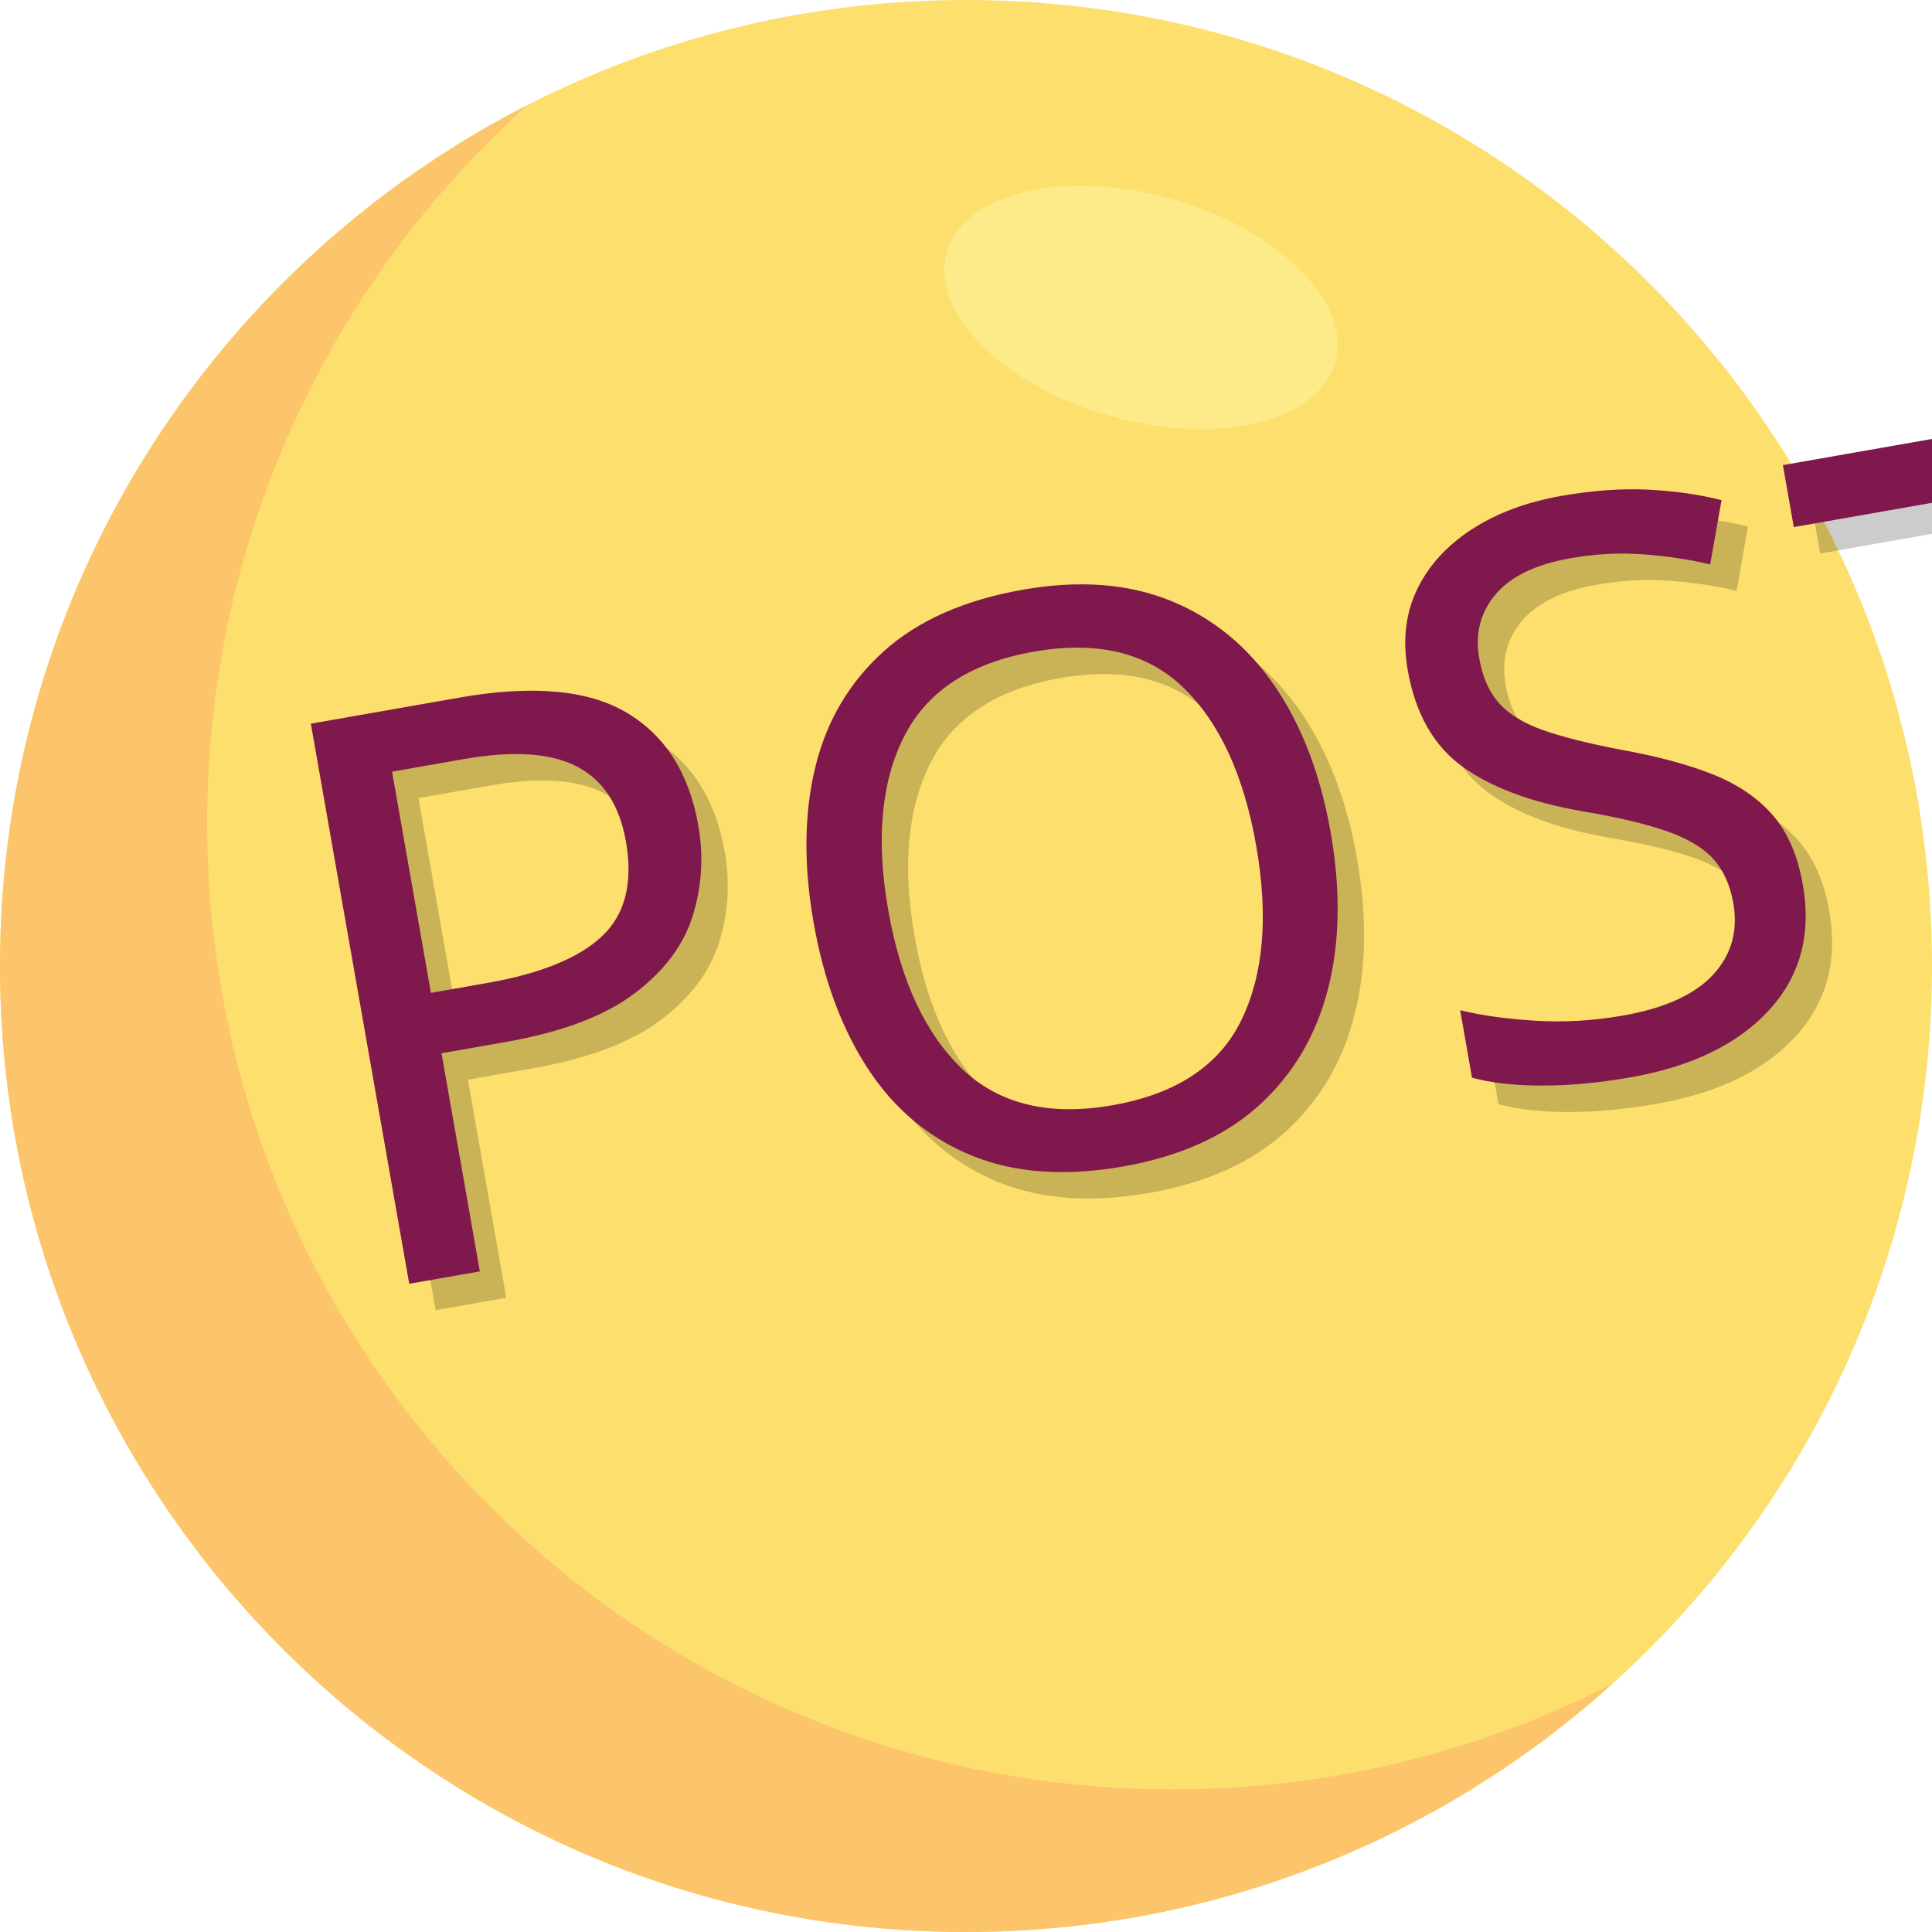
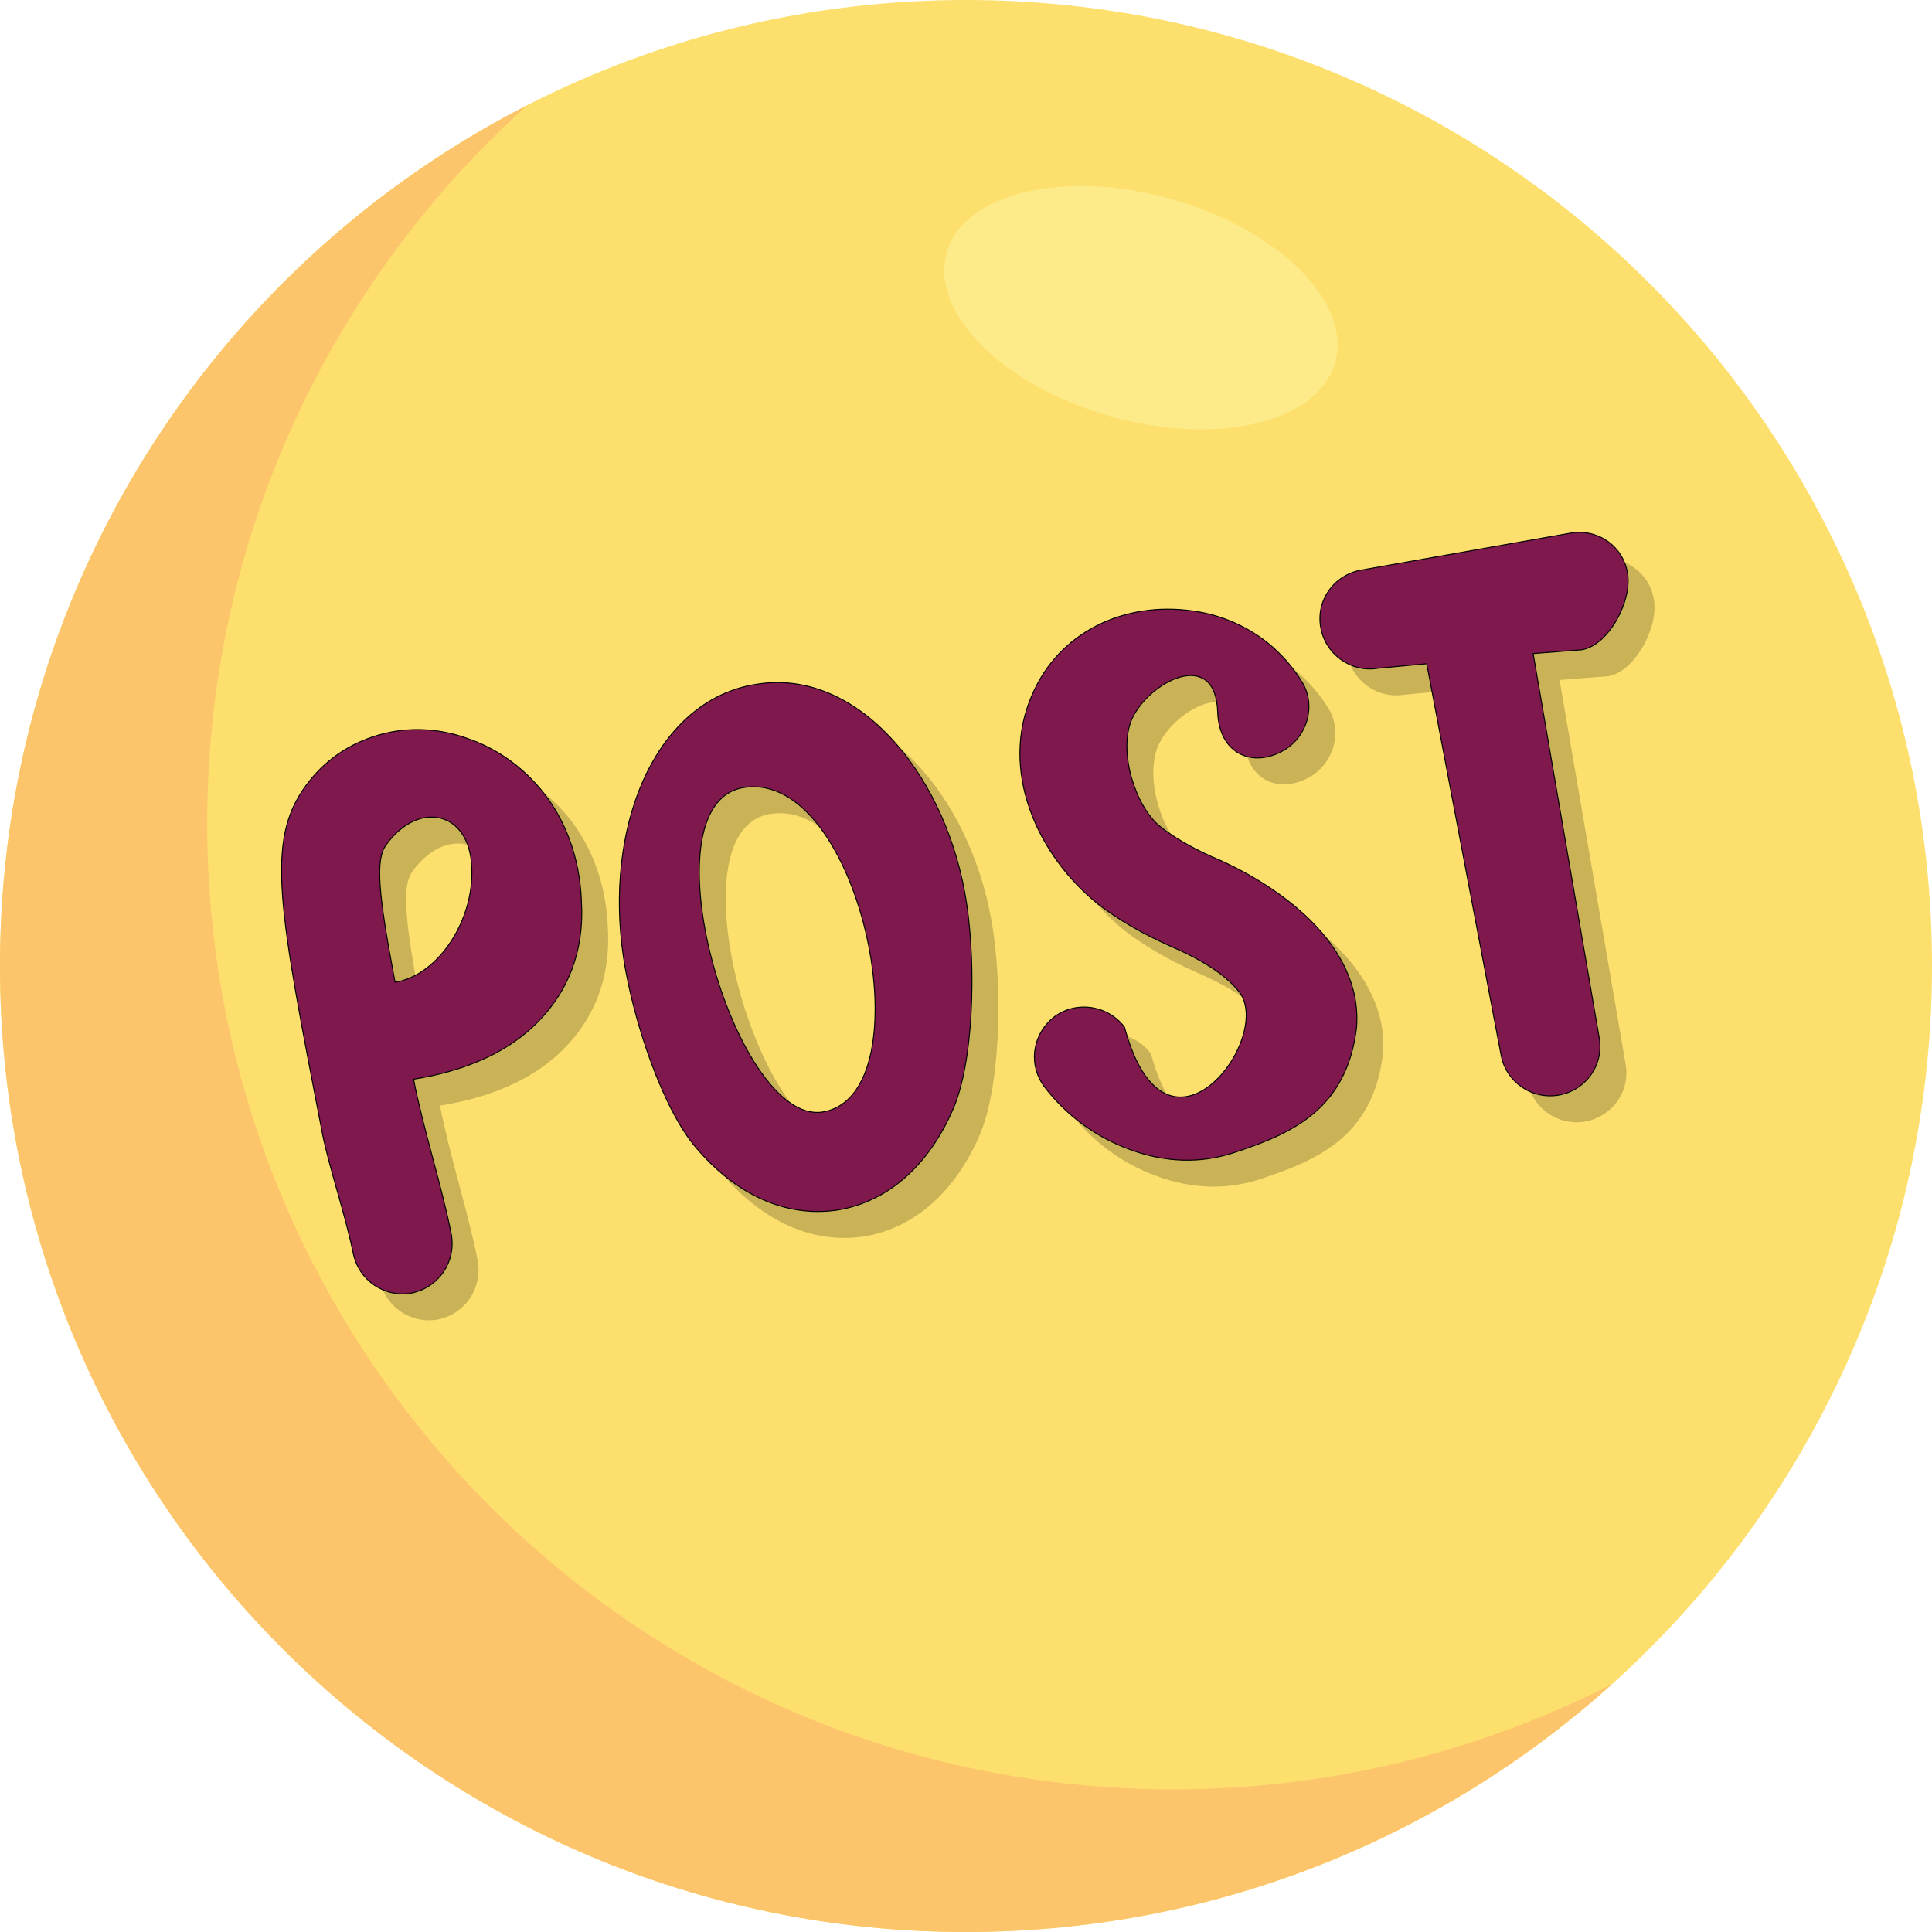
<svg xmlns="http://www.w3.org/2000/svg" version="1.1" id="Layer_1" x="0px" y="0px" viewBox="0 0 512 512" style="enable-background:new 0 0 512 512;" xml:space="preserve">
  <style type="text/css">
	.st0{fill:#FDDF6D;}
	.st1{fill:#FCC56B;}
	.st2{fill:#7F184C;}
	.st3{fill:#F9A880;}
	.st4{fill:#FCEB88;}
	.st5{opacity:0.2;}
- 	.st6{font-family:'Asdonuts';}
- 	.st7{font-size:211.085px;}
- 	.st8{letter-spacing:2;}
- 	.st9{fill:none;}
+ 	.st6{enable-background:new    ;}
+ 	.st7{fill:#7F184C;stroke:#000000;stroke-width:0.25;stroke-miterlimit:10;}
+ 	.st8{fill:none;}
</style>
  <circle class="st0" cx="256" cy="256" r="256" />
  <path class="st1" d="M310.9,474.2c-141.4,0-256-114.6-256-256c0-75.5,32.7-143.4,84.8-190.3C56.7,70.3,0,156.5,0,256  c0,141.4,114.6,256,256,256c65.8,0,125.9-24.9,171.2-65.7C392.3,464.1,352.8,474.2,310.9,474.2z" />
  <g>
    <path class="st2" d="M302.1,398.4c-27.6,0-53.1-15-66.5-39.1c-2.8-5-1-11.4,4-14.2c5-2.8,11.4-1,14.2,4   c9.8,17.5,28.3,28.4,48.3,28.4c19.5,0,38.3-11,48.9-28.7c3-4.9,9.4-6.5,14.3-3.6c4.9,3,6.5,9.4,3.6,14.3   C354.5,383.6,328.9,398.4,302.1,398.4z" />
    <path class="st2" d="M423,222.7c-3.7,0-7.2-1.9-9.1-5.3c-6.7-12-19.4-19.4-33.1-19.4c-13.4,0-26.2,7.6-33.5,19.7   c-3,4.9-9.4,6.5-14.3,3.6c-4.9-3-6.5-9.4-3.6-14.3c11-18.4,30.7-29.9,51.4-29.9c21.3,0,40.9,11.5,51.3,30.1c2.8,5,1,11.4-4,14.2   C426.4,222.3,424.7,222.7,423,222.7z" />
    <circle class="st2" cx="213.6" cy="208.3" r="31.2" />
  </g>
  <g>
    <path class="st3" d="M174.2,281.6c-19,0-34.4,15.4-34.4,34.4h68.8C208.7,297,193.3,281.6,174.2,281.6z" />
    <path class="st3" d="M427.2,281.6c-19,0-34.4,15.4-34.4,34.4h68.8C461.7,297,446.3,281.6,427.2,281.6z" />
  </g>
-   <ellipse transform="matrix(0.2723 -0.9622 0.9622 0.2723 141.6141 350.1632)" class="st4" cx="302.3" cy="81.5" rx="29.9" ry="53.5" />
+   <ellipse transform="matrix(0.2723 -0.9622 0.9622 0.2723 141.6154 350.219)" class="st4" cx="302.3" cy="81.5" rx="29.9" ry="53.5" />
  <path class="st0" d="M249,140c-37.4-0.3-55.7,3.9-72,14c-40.1,24.8-52.3,75.2-58,99c-4.9,20.4-9.6,40-6,62  c10.5,63.6,84.8,112.7,152,123c76.3,11.7,177.8-21.1,209-104c15.6-41.5,13.6-95.5-14-135C419.7,141.4,343.3,140.8,249,140z" />
  <g>
    <g class="st5">
-       <text transform="matrix(0.9849 -0.173 0.173 0.9849 95.2887 350.7556)" class="st6 st7 st8">POST</text>
+       <g class="st6">
+         <path d="M161.1,246.2c0.7,12.5-3.3,24.1-13.2,33.2c-7.2,6.6-17.5,11.4-31.3,13.6c2.4,12.6,7.6,28.7,10,41.1     c1.3,7.3-3.3,14.1-10.6,15.6c-7.1,1.2-13.9-3.3-15.4-10.6c-2-9.9-6.4-22.9-8.1-31.4C80.9,247.8,77.3,230,88,215.3     c5-6.9,11.7-11.3,19.3-13.5c7.5-2.2,15.7-1.9,23.3,0.8c7.5,2.5,14.3,7.1,19.8,13.7C156.6,223.8,160.7,234,161.1,246.2z      M109.4,230.8c-3,3.9-2.2,12.8,2.3,36.5c11.5-1.8,21.1-16.6,20.3-30.6C131.4,222,118,219,109.4,230.8z" />
+         <path d="M263.2,246.7c2.5,16.9,1.8,41.9-3.7,54.4c-6.3,14.4-16.9,24.4-30.7,26.6c-13.8,2-26.9-4.3-37.2-16.4     c-8.9-10.2-16.9-33.9-19.4-50.8c-2.5-16.9-0.5-33.1,4.8-45.6c6.2-14.6,16.9-24.6,30.7-26.6c13.8-2.2,26.9,4.3,37.1,16.2     C253.8,214.9,260.7,229.8,263.2,246.7z M204.2,215.7c-27.1,4.1-2.5,89.4,20.7,86C252.9,297.4,235.3,210.9,204.2,215.7z" />
+         <path d="M366.5,279.3c-2.6,21.7-17.1,28.1-32.3,33.1c-9.1,3.1-18.6,2.6-27.6-0.7c-8.9-3.2-17-9-22.9-16.8     c-4.3-5.9-3.1-14,2.8-18.5c5.7-4.2,14-3.1,18.5,2.8c11,40.9,39.6,3.1,30.5-9.2c-3.1-4-8.7-8.1-18.2-12.2     c-7.7-3.4-14.1-7.2-19.3-11.2c-16.2-13-26.2-35.5-17.5-55.4c7.1-16.7,24.4-24.9,42.6-22.3c7.5,1,14.4,4.1,19.9,8.5     c3.7,3,6.7,6.5,9.1,10.4c3.7,6.2,1.4,14.3-4.8,18c-8.4,4.9-17.2,0.9-17.6-10c-0.5-17.5-18.4-8.1-22.8,1.9c-3.6,8.6,1,23,7.5,28.3     c3.5,2.8,8,5.4,13.2,7.8C345.9,241.4,368.2,257.4,366.5,279.3z" />
+         <path d="M438.3,158.9c1.3,7.3-5,19.1-12.1,20.3l-12.9,1L430.8,282c1.3,7.3-3.6,13.9-10.6,15.2c-7.3,1.3-14.1-3.5-15.4-10.6     l-19.7-103.7l-12.9,1.2c-7.1,1.2-13.9-3.6-15.2-10.8c-1.3-7.3,3.6-13.9,10.6-15.2l55.5-9.8C430.3,147,437.1,151.6,438.3,158.9z" />
+       </g>
    </g>
    <g>
-       <text transform="matrix(0.9849 -0.173 0.173 0.9849 88.2887 343.7556)" class="st2 st6 st7 st8">POST</text>
+       <g class="st6">
+         <path class="st7" d="M154.1,239.2c0.7,12.5-3.3,24.1-13.2,33.2c-7.2,6.6-17.5,11.4-31.3,13.6c2.4,12.6,7.6,28.7,10,41.1     c1.3,7.3-3.3,14.1-10.6,15.6c-7.1,1.2-13.9-3.3-15.4-10.6c-2-9.9-6.4-22.9-8.1-31.4C73.9,240.8,70.3,223,81,208.3     c5-6.9,11.7-11.3,19.3-13.5c7.5-2.2,15.7-1.9,23.3,0.8c7.5,2.5,14.3,7.1,19.8,13.7C149.6,216.8,153.7,227,154.1,239.2z      M102.4,223.8c-3,3.9-2.2,12.8,2.3,36.5c11.5-1.8,21.1-16.6,20.3-30.6C124.4,215,111,212,102.4,223.8z" />
+         <path class="st7" d="M256.2,239.7c2.5,16.9,1.8,41.9-3.7,54.4c-6.3,14.4-16.9,24.4-30.7,26.6c-13.8,2-26.9-4.3-37.2-16.4     c-8.9-10.2-16.9-33.9-19.4-50.8c-2.5-16.9-0.5-33.1,4.8-45.6c6.2-14.6,16.9-24.6,30.7-26.6c13.8-2.2,26.9,4.3,37.1,16.2     C246.8,207.9,253.7,222.8,256.2,239.7z M197.2,208.7c-27.1,4.1-2.5,89.4,20.7,86C245.9,290.4,228.3,203.9,197.2,208.7z" />
+         <path class="st7" d="M359.5,272.3c-2.6,21.7-17.1,28.1-32.3,33.1c-9.1,3.1-18.6,2.6-27.6-0.7c-8.9-3.2-17-9-22.9-16.8     c-4.3-5.9-3.1-14,2.8-18.5c5.7-4.2,14-3.1,18.5,2.8c11,40.9,39.6,3.1,30.5-9.2c-3.1-4-8.7-8.1-18.2-12.2     c-7.7-3.4-14.1-7.2-19.3-11.2c-16.2-13-26.2-35.5-17.5-55.4c7.1-16.7,24.4-24.9,42.6-22.3c7.5,1,14.4,4.1,19.9,8.5     c3.7,3,6.7,6.5,9.1,10.4c3.7,6.2,1.4,14.3-4.8,18c-8.4,4.9-17.2,0.9-17.6-10c-0.5-17.5-18.4-8.1-22.8,1.9c-3.6,8.6,1,23,7.5,28.3     c3.5,2.8,8,5.4,13.2,7.8C338.9,234.4,361.2,250.4,359.5,272.3z" />
+         <path class="st7" d="M431.3,151.9c1.3,7.3-5,19.1-12.1,20.3l-12.9,1L423.8,275c1.3,7.3-3.6,13.9-10.6,15.2     c-7.3,1.3-14.1-3.5-15.4-10.6l-19.7-103.7l-12.9,1.2c-7.1,1.2-13.9-3.6-15.2-10.8c-1.3-7.3,3.6-13.9,10.6-15.2l55.5-9.8     C423.3,140,430.1,144.6,431.3,151.9z" />
+       </g>
    </g>
  </g>
-   <rect x="402" y="173" class="st9" width="8" height="0" />
+   <polygon class="st8" points="402,173 410,173 410,173 " />
</svg>
